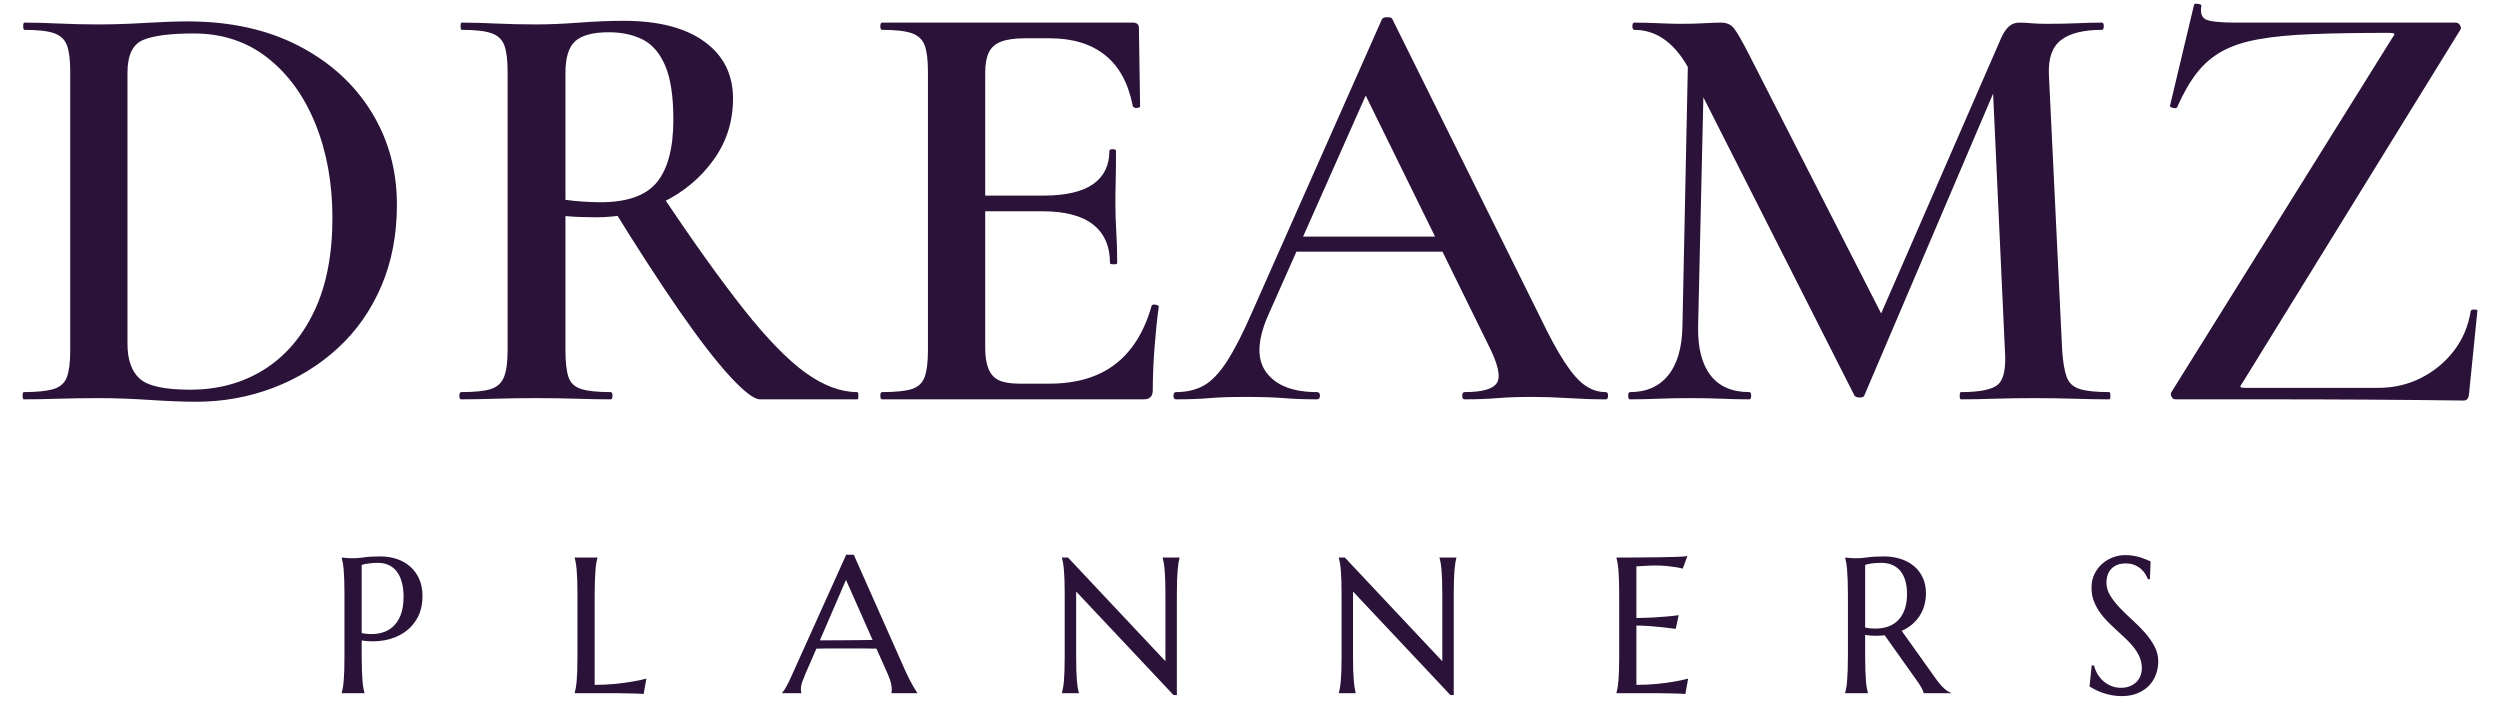
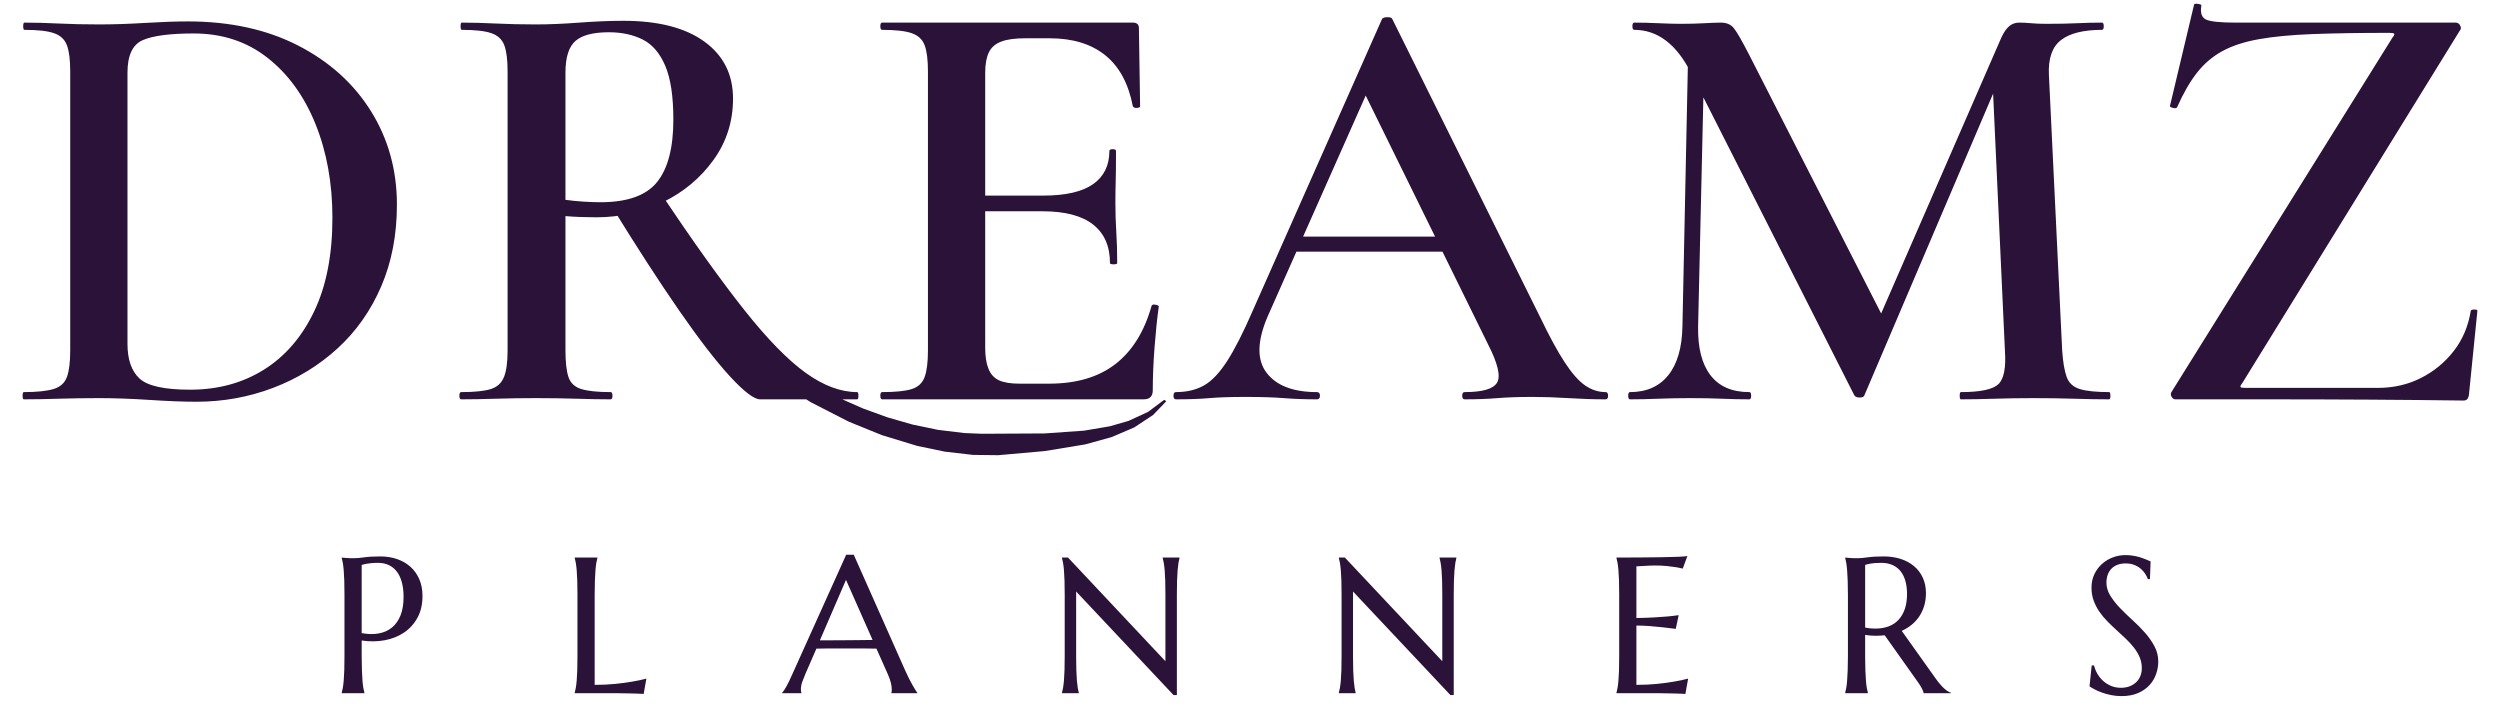
<svg xmlns="http://www.w3.org/2000/svg" viewBox="-6 -6 663.62 190" width="663.6" height="190" role="img" aria-label="Dreamz Planners">
  <g fill="#2A1238" transform="translate(0.00 0.00)">
-     <path d="M46.08 100.64Q41.12 100.64 33.76 100.16Q26.4 99.68 20.32 99.68Q14.56 99.68 9.44 99.84Q4.32 100.0 0.32 100.0Q0.0 100.0 0.0 99.04Q0.0 98.08 0.32 98.08Q5.44 98.08 8.16 97.28Q10.88 96.48 11.76 94.08Q12.64 91.68 12.64 87.04V12.96Q12.64 8.32 11.76 6Q10.88 3.68 8.32 2.8Q5.76 1.92 0.48 1.92Q0.16 1.92 0.16 0.96Q0.16 0.0 0.48 0.0Q4.64 0.0 9.6 0.24Q14.56 0.48 20.32 0.48Q25.92 0.48 32.56 0.08Q39.2 -0.32 43.84 -0.32Q60.64 -0.32 73.12 6.08Q85.6 12.48 92.48 23.52Q99.36 34.56 99.36 48.32Q99.36 60.32 95.2 70.0Q91.04 79.68 83.6 86.48Q76.16 93.28 66.48 96.96Q56.8 100.64 46.08 100.64ZM44.48 97.44Q55.52 97.44 64.0 92.16Q72.48 86.88 77.36 76.72Q82.24 66.56 82.24 51.84Q82.24 38.08 77.76 26.96Q73.28 15.84 65.04 9.36Q56.8 2.88 45.44 2.88Q36 2.88 31.92 4.64Q27.84 6.4 27.84 13.28V85.28Q27.84 91.52 31.04 94.48Q34.24 97.44 44.48 97.44ZM195.78 100.0Q193.38 100.0 187.78 93.92Q182.18 87.84 174.26 76.4Q166.34 64.96 156.58 49.12L169.38 45.28Q182.34 64.64 191.54 76.24Q200.74 87.84 207.86 92.96Q214.98 98.08 221.54 98.08Q221.86 98.08 221.86 99.04Q221.86 100.0 221.54 100.0Q211.46 100.0 205.14 100.0Q198.82 100.0 195.78 100.0ZM159.46 -0.48Q173.38 -0.48 180.98 5.04Q188.58 10.56 188.58 20.16Q188.58 29.28 183.38 36.48Q178.18 43.68 169.94 47.68Q161.7 51.68 152.26 51.68Q150.34 51.68 148.1 51.6Q145.86 51.52 144.1 51.36V87.04Q144.1 91.68 144.9 94.08Q145.7 96.48 148.34 97.28Q150.98 98.08 156.1 98.08Q156.58 98.08 156.58 99.04Q156.58 100.0 156.1 100.0Q152.1 100.0 147.14 99.84Q142.18 99.68 136.26 99.68Q130.66 99.68 125.54 99.84Q120.42 100.0 116.42 100.0Q115.94 100.0 115.94 99.04Q115.94 98.08 116.42 98.08Q121.7 98.08 124.26 97.28Q126.82 96.48 127.78 94.08Q128.74 91.68 128.74 87.04V12.96Q128.74 8.32 127.86 6Q126.98 3.68 124.42 2.8Q121.86 1.92 116.58 1.92Q116.26 1.92 116.26 0.96Q116.26 0.0 116.58 0.0Q120.58 0.0 125.62 0.24Q130.66 0.48 136.26 0.48Q141.38 0.48 147.78 0.0Q154.18 -0.48 159.46 -0.48ZM172.74 25.76Q172.74 16.48 170.58 11.44Q168.42 6.4 164.58 4.48Q160.74 2.56 155.62 2.56Q149.38 2.56 146.74 4.88Q144.1 7.2 144.1 13.28V47.04Q146.34 47.36 148.9 47.52Q151.46 47.68 153.38 47.68Q164.1 47.68 168.42 42.32Q172.74 36.96 172.74 25.76ZM297.6 100.0H228.16Q227.68 100.0 227.68 99.04Q227.68 98.08 228.16 98.08Q233.44 98.08 236.0 97.28Q238.56 96.48 239.44 94.08Q240.32 91.68 240.32 87.04V12.96Q240.32 8.32 239.44 6Q238.56 3.68 236.0 2.8Q233.44 1.92 228.16 1.92Q227.68 1.92 227.68 0.96Q227.68 0.0 228.16 0.0H294.72Q296.32 0.0 296.32 1.44L296.64 22.24Q296.64 22.56 295.84 22.64Q295.04 22.72 294.72 22.24Q292.96 13.12 287.36 8.64Q281.76 4.16 272.64 4.16H266.08Q262.08 4.16 259.76 5.04Q257.44 5.92 256.48 7.92Q255.52 9.92 255.52 13.28V86.4Q255.52 89.76 256.4 91.92Q257.28 94.08 259.2 94.96Q261.12 95.84 264.64 95.84H272.48Q283.36 95.84 290.08 90.64Q296.8 85.44 299.68 75.2Q299.84 74.72 300.72 74.88Q301.6 75.04 301.6 75.36Q300.96 79.84 300.48 86.08Q300.0 92.32 300.0 97.6Q300.0 100.0 297.6 100.0ZM288.64 63.84Q288.64 57.12 284.16 53.6Q279.68 50.08 270.72 50.08H248.32V45.92H270.88Q279.84 45.92 284.16 42.88Q288.48 39.84 288.48 34.08Q288.48 33.6 289.36 33.6Q290.24 33.6 290.24 34.08Q290.24 39.2 290.16 42.08Q290.08 44.96 290.08 48.0Q290.08 51.84 290.32 55.6Q290.56 59.36 290.56 63.84Q290.56 64.16 289.6 64.16Q288.64 64.16 288.64 63.84ZM335.1 60.8 337.18 56.8H381.98L383.1 60.8ZM420.22 98.08Q420.86 98.08 420.86 99.04Q420.86 100.0 420.22 100.0Q415.42 100.0 410.38 99.68Q405.34 99.36 400.7 99.36Q395.42 99.36 391.5 99.68Q387.58 100.0 382.78 100.0Q382.14 100.0 382.14 99.04Q382.14 98.08 382.78 98.08Q389.98 98.08 391.42 95.52Q392.86 92.96 389.02 85.44L355.58 17.44L362.14 6.72L330.46 78.08Q326.3 87.84 330.22 92.96Q334.14 98.08 343.58 98.08Q344.38 98.08 344.38 99.04Q344.38 100.0 343.58 100.0Q338.78 100.0 334.78 99.68Q330.78 99.36 324.7 99.36Q318.62 99.36 315.02 99.68Q311.42 100.0 306.14 100.0Q305.5 100.0 305.5 99.04Q305.5 98.08 306.14 98.08Q310.46 98.08 313.58 96.32Q316.7 94.56 319.74 89.84Q322.78 85.12 326.46 76.64L360.86 -0.96Q361.18 -1.44 362.3 -1.44Q363.42 -1.44 363.58 -0.96L402.78 78.08Q406.46 85.76 409.34 90.16Q412.22 94.56 414.78 96.32Q417.34 98.08 420.22 98.08ZM440.6 80.64 442.2 3.68 446.52 4.0 444.76 80.64Q444.6 89.12 448.04 93.6Q451.48 98.08 458.36 98.08Q458.84 98.08 458.84 99.04Q458.84 100.0 458.36 100.0Q454.84 100.0 451.16 99.84Q447.48 99.68 442.84 99.68Q438.04 99.68 434.12 99.84Q430.2 100.0 426.68 100.0Q426.2 100.0 426.2 99.04Q426.2 98.08 426.68 98.08Q433.24 98.08 436.84 93.6Q440.44 89.12 440.6 80.64ZM553.88 98.08Q554.2 98.08 554.2 99.04Q554.2 100.0 553.88 100.0Q549.72 100.0 544.6 99.84Q539.48 99.68 533.88 99.68Q528.28 99.68 523.4 99.84Q518.52 100.0 514.52 100.0Q514.2 100.0 514.2 99.04Q514.2 98.08 514.52 98.08Q522.2 98.08 524.44 96.0Q526.68 93.92 526.2 87.04L522.84 13.92L529.88 2.88L488.92 98.88Q488.76 99.52 487.64 99.52Q486.52 99.52 486.2 98.88L442.84 13.28Q437.08 1.92 427.8 1.92Q427.32 1.92 427.32 0.96Q427.32 0.0 427.8 0.0Q430.84 0.0 434.28 0.16Q437.72 0.32 440.12 0.32Q443.64 0.32 446.44 0.16Q449.24 0.0 450.84 0.0Q453.08 0.0 454.28 1.52Q455.48 3.04 458.2 8.32L494.2 78.88L487.32 91.04L525.24 4.0Q526.2 1.92 527.32 0.96Q528.44 0.0 530.04 0.0Q531.48 0.0 533.16 0.16Q534.84 0.32 537.24 0.32Q542.04 0.32 545.4 0.16Q548.76 0.0 551.96 0.0Q552.44 0.0 552.44 0.96Q552.44 1.92 551.96 1.92Q544.6 1.92 541.08 4.64Q537.56 7.36 537.88 13.92L541.4 87.04Q541.72 91.68 542.6 94.08Q543.48 96.48 546.12 97.28Q548.76 98.08 553.88 98.08ZM570.5 97.92 629.06 4.0Q629.7 3.2 629.54 2.96Q629.38 2.72 628.26 2.72Q616.42 2.72 607.94 3.04Q599.46 3.36 593.62 4.4Q587.78 5.44 583.86 7.6Q579.94 9.76 577.14 13.36Q574.34 16.96 571.94 22.4Q571.78 22.88 570.82 22.64Q569.86 22.4 570.02 22.08L576.42 -4.8Q576.58 -5.12 577.54 -4.96Q578.5 -4.8 578.34 -4.48Q577.86 -1.6 579.62 -0.8Q581.38 0.0 587.46 0.0Q597.06 0.0 610.98 0.0Q624.9 0.0 645.86 0.0Q646.66 0.0 647.06 0.8Q647.46 1.6 646.98 2.08L589.22 95.68Q588.58 96.48 588.74 96.72Q588.9 96.96 589.86 96.96Q601.38 96.96 610.5 96.96Q619.62 96.96 625.22 96.96Q631.46 96.96 636.66 94.32Q641.86 91.68 645.38 87.12Q648.9 82.56 649.86 76.48Q650.02 76.16 650.82 76.16Q651.62 76.16 651.62 76.48L649.38 98.72Q649.38 99.2 649.06 99.76Q648.74 100.32 647.94 100.32Q636.1 100.16 622.9 100.08Q609.7 100.0 596.5 100.0Q583.3 100.0 571.46 100.0Q570.82 100.0 570.42 99.28Q570.02 98.56 570.5 97.92Z" />
+     <path d="M46.08 100.64Q41.12 100.64 33.76 100.16Q26.4 99.68 20.32 99.68Q14.56 99.68 9.44 99.84Q4.32 100.0 0.32 100.0Q0.0 100.0 0.0 99.04Q0.0 98.08 0.32 98.08Q5.44 98.08 8.16 97.28Q10.88 96.48 11.76 94.08Q12.64 91.68 12.64 87.04V12.96Q12.64 8.32 11.76 6Q10.88 3.68 8.32 2.8Q5.76 1.92 0.48 1.92Q0.16 1.92 0.16 0.96Q0.16 0.0 0.48 0.0Q4.64 0.0 9.6 0.24Q14.56 0.48 20.32 0.48Q25.92 0.48 32.56 0.08Q39.2 -0.32 43.84 -0.32Q60.64 -0.32 73.12 6.08Q85.6 12.48 92.48 23.52Q99.36 34.56 99.36 48.32Q99.36 60.32 95.2 70.0Q91.04 79.68 83.6 86.48Q76.16 93.28 66.48 96.96Q56.8 100.64 46.08 100.64ZM44.48 97.44Q55.52 97.44 64.0 92.16Q72.48 86.88 77.36 76.72Q82.24 66.56 82.24 51.84Q82.24 38.08 77.76 26.96Q73.28 15.84 65.04 9.36Q56.8 2.88 45.44 2.88Q36 2.88 31.92 4.64Q27.84 6.4 27.84 13.28V85.28Q27.84 91.52 31.04 94.48Q34.24 97.44 44.48 97.44ZM195.78 100.0Q193.38 100.0 187.78 93.92Q182.18 87.84 174.26 76.4Q166.34 64.96 156.58 49.12L169.38 45.28Q182.34 64.64 191.54 76.24Q200.74 87.84 207.86 92.96Q214.98 98.08 221.54 98.08Q221.86 98.08 221.86 99.04Q221.86 100.0 221.54 100.0Q211.46 100.0 205.14 100.0Q198.82 100.0 195.78 100.0ZM159.46 -0.48Q173.38 -0.48 180.98 5.04Q188.58 10.56 188.58 20.16Q188.58 29.28 183.38 36.48Q178.18 43.68 169.94 47.68Q161.7 51.68 152.26 51.68Q150.34 51.68 148.1 51.6Q145.86 51.52 144.1 51.36V87.04Q144.1 91.68 144.9 94.08Q145.7 96.48 148.34 97.28Q150.98 98.08 156.1 98.08Q156.58 98.08 156.58 99.04Q156.58 100.0 156.1 100.0Q152.1 100.0 147.14 99.84Q142.18 99.68 136.26 99.68Q130.66 99.68 125.54 99.84Q120.42 100.0 116.42 100.0Q115.94 100.0 115.94 99.04Q115.94 98.08 116.42 98.08Q121.7 98.08 124.26 97.28Q126.82 96.48 127.78 94.08Q128.74 91.68 128.74 87.04V12.96Q128.74 8.32 127.86 6Q126.98 3.68 124.42 2.8Q121.86 1.92 116.58 1.92Q116.26 1.92 116.26 0.96Q116.26 0.0 116.58 0.0Q120.58 0.0 125.62 0.24Q130.66 0.48 136.26 0.48Q141.38 0.48 147.78 0.0Q154.18 -0.48 159.46 -0.48ZM172.74 25.76Q172.74 16.48 170.58 11.44Q168.42 6.4 164.58 4.48Q160.74 2.56 155.62 2.56Q149.38 2.56 146.74 4.88Q144.1 7.2 144.1 13.28V47.04Q146.34 47.36 148.9 47.52Q151.46 47.68 153.38 47.68Q164.1 47.68 168.42 42.32Q172.74 36.96 172.74 25.76ZM297.6 100.0H228.16Q227.68 100.0 227.68 99.04Q227.68 98.08 228.16 98.08Q233.44 98.08 236.0 97.28Q238.56 96.48 239.44 94.08Q240.32 91.68 240.32 87.04V12.96Q240.32 8.32 239.44 6Q238.56 3.68 236.0 2.8Q233.44 1.92 228.16 1.92Q227.68 1.92 227.68 0.96Q227.68 0.0 228.16 0.0H294.72Q296.32 0.0 296.32 1.44L296.64 22.24Q296.64 22.56 295.84 22.64Q295.04 22.72 294.72 22.24Q292.96 13.12 287.36 8.64Q281.76 4.16 272.64 4.16H266.08Q262.08 4.16 259.76 5.04Q257.44 5.92 256.48 7.92Q255.52 9.92 255.52 13.28V86.4Q255.52 89.76 256.4 91.92Q257.28 94.08 259.2 94.96Q261.12 95.84 264.64 95.84H272.48Q283.36 95.84 290.08 90.64Q296.8 85.44 299.68 75.2Q299.84 74.72 300.72 74.88Q301.6 75.04 301.6 75.36Q300.96 79.84 300.48 86.08Q300.0 92.32 300.0 97.6Q300.0 100.0 297.6 100.0ZM288.64 63.84Q288.64 57.12 284.16 53.6Q279.68 50.08 270.72 50.08H248.32V45.92H270.88Q279.84 45.92 284.16 42.88Q288.48 39.84 288.48 34.08Q288.48 33.6 289.36 33.6Q290.24 33.6 290.24 34.08Q290.24 39.2 290.16 42.08Q290.08 44.96 290.08 48.0Q290.08 51.84 290.32 55.6Q290.56 59.36 290.56 63.84Q290.56 64.16 289.6 64.16Q288.64 64.16 288.64 63.84ZM335.1 60.8 337.18 56.8H381.98L383.1 60.8ZM420.22 98.08Q420.86 98.08 420.86 99.04Q420.86 100.0 420.22 100.0Q415.42 100.0 410.38 99.68Q405.34 99.36 400.7 99.36Q395.42 99.36 391.5 99.68Q387.58 100.0 382.78 100.0Q382.14 100.0 382.14 99.04Q382.14 98.08 382.78 98.08Q389.98 98.08 391.42 95.52Q392.86 92.96 389.02 85.44L355.58 17.44L362.14 6.72L330.46 78.08Q326.3 87.84 330.22 92.96Q334.14 98.08 343.58 98.08Q344.38 98.08 344.38 99.04Q344.38 100.0 343.58 100.0Q338.78 100.0 334.78 99.68Q330.78 99.36 324.7 99.36Q318.62 99.36 315.02 99.68Q311.42 100.0 306.14 100.0Q305.5 100.0 305.5 99.04Q305.5 98.08 306.14 98.08Q310.46 98.08 313.58 96.32Q316.7 94.56 319.74 89.84Q322.78 85.12 326.46 76.64L360.86 -0.96Q361.18 -1.44 362.3 -1.44Q363.42 -1.44 363.58 -0.96L402.78 78.08Q406.46 85.76 409.34 90.16Q412.22 94.56 414.78 96.32Q417.34 98.08 420.22 98.08ZM440.6 80.64 442.2 3.68 446.52 4.0 444.76 80.64Q444.6 89.12 448.04 93.6Q451.48 98.08 458.36 98.08Q458.84 98.08 458.84 99.04Q458.84 100.0 458.36 100.0Q454.84 100.0 451.16 99.84Q447.48 99.68 442.84 99.68Q438.04 99.68 434.12 99.84Q430.2 100.0 426.68 100.0Q426.2 100.0 426.2 99.04Q426.2 98.08 426.68 98.08Q433.24 98.08 436.84 93.6Q440.44 89.12 440.6 80.64ZM553.88 98.08Q554.2 98.08 554.2 99.04Q554.2 100.0 553.88 100.0Q549.72 100.0 544.6 99.84Q539.48 99.68 533.88 99.68Q528.28 99.68 523.4 99.84Q518.52 100.0 514.52 100.0Q514.2 100.0 514.2 99.04Q514.2 98.08 514.52 98.08Q522.2 98.08 524.44 96.0Q526.68 93.92 526.2 87.04L522.84 13.92L529.88 2.88L488.92 98.88Q488.76 99.52 487.64 99.52Q486.52 99.52 486.2 98.88L442.84 13.28Q437.08 1.92 427.8 1.92Q427.32 1.92 427.32 0.96Q427.32 0.0 427.8 0.0Q430.84 0.0 434.28 0.16Q437.72 0.32 440.12 0.32Q443.64 0.32 446.44 0.16Q449.24 0.0 450.84 0.0Q453.08 0.0 454.28 1.52Q455.48 3.04 458.2 8.32L494.2 78.88L487.32 91.04L525.24 4.0Q526.2 1.92 527.32 0.96Q528.44 0.0 530.04 0.0Q531.48 0.0 533.16 0.16Q534.84 0.32 537.24 0.32Q542.04 0.32 545.4 0.16Q548.76 0.0 551.96 0.0Q552.44 0.0 552.44 0.96Q552.44 1.92 551.96 1.92Q544.6 1.92 541.08 4.64Q537.56 7.36 537.88 13.92L541.4 87.04Q541.72 91.68 542.6 94.08Q543.48 96.48 546.12 97.28Q548.76 98.08 553.88 98.08ZM570.5 97.92 629.06 4.0Q629.7 3.2 629.54 2.96Q629.38 2.72 628.26 2.72Q616.42 2.72 607.94 3.04Q599.46 3.36 593.62 4.4Q587.78 5.44 583.86 7.6Q579.94 9.76 577.14 13.36Q574.34 16.96 571.94 22.4Q571.78 22.88 570.82 22.64Q569.86 22.4 570.02 22.08L576.42 -4.8Q576.58 -5.12 577.54 -4.96Q578.5 -4.8 578.34 -4.48Q577.86 -1.6 579.62 -0.8Q581.38 0.0 587.46 0.0Q597.06 0.0 610.98 0.0Q624.9 0.0 645.86 0.0Q646.66 0.0 647.06 0.8Q647.46 1.6 646.98 2.08L589.22 95.68Q588.58 96.48 588.74 96.72Q588.9 96.96 589.86 96.96Q601.38 96.96 610.5 96.96Q619.62 96.96 625.22 96.96Q631.46 96.96 636.66 94.32Q641.86 91.68 645.38 87.12Q648.9 82.56 649.86 76.48Q650.02 76.16 650.82 76.16Q651.62 76.16 651.62 76.48L649.38 98.72Q649.38 99.2 649.06 99.76Q648.74 100.32 647.94 100.32Q636.1 100.16 622.9 100.08Q609.7 100.0 596.5 100.0Q583.3 100.0 571.46 100.0Q570.82 100.0 570.42 99.28Q570.02 98.56 570.5 97.92ZM184.85 80.11L185.72 79.37L186.87 79.47L191.93 84.21L199.48 89.87L207.55 94.91L214.96 98.84L223.07 102.42L229.51 104.76L236.18 106.68L243.04 108.11L250 108.95L254.67 109.14L271.31 109.05L281.79 108.31L288.58 107.16L293.55 105.73L298.74 103.34L303.03 100.13L303.59 100.5L300.09 104.15L295.08 107.46L289.06 110.03L282.08 111.96L271.34 113.73L258.97 114.83L252.27 114.75L244.77 113.88L237.47 112.36L228.11 109.51L219.3 105.93L209.25 100.78L200.51 95.29L192.08 88.87L185.63 82.52L184.75 81.26Z" />
    <path transform="translate(84.71 142.00)" d="M5.297 20.059Q7.757 20.51 9.803 20.146Q11.849 19.782 13.318 18.59Q14.787 17.397 15.603 15.364Q16.418 13.331 16.418 10.393Q16.418 8.36 15.992 6.69Q15.565 5.021 14.724 3.854Q13.883 2.686 12.603 2.046Q11.322 1.406 9.615 1.406Q8.536 1.406 7.732 1.494Q6.929 1.582 6.377 1.682Q5.724 1.808 5.297 1.958ZM0.0 0.0Q0.502 0.05 1.054 0.1Q1.531 0.151 2.121 0.163Q2.711 0.176 3.339 0.176Q4.318 0.176 5.987 -0.063Q7.657 -0.301 10.243 -0.301Q12.653 -0.301 14.699 0.402Q16.745 1.105 18.251 2.46Q19.757 3.816 20.598 5.762Q21.439 7.707 21.439 10.192Q21.439 13.531 20.109 15.967Q18.778 18.402 16.544 19.908Q14.31 21.414 11.397 21.954Q8.485 22.494 5.297 22.017V26.184Q5.297 28.318 5.36 29.912Q5.423 31.506 5.51 32.661Q5.598 33.816 5.736 34.594Q5.874 35.372 6.025 35.9V36.0H0.0V35.9Q0.151 35.372 0.289 34.594Q0.427 33.816 0.527 32.661Q0.628 31.506 0.678 29.912Q0.728 28.318 0.728 26.184V9.841Q0.728 7.707 0.678 6.113Q0.628 4.519 0.527 3.351Q0.427 2.184 0.289 1.406Q0.151 0.628 0.0 0.1ZM67.143 33.791Q70.105 33.791 72.59 33.54Q75.076 33.289 76.933 32.962Q79.092 32.611 80.875 32.134L80.147 36.201Q79.845 36.176 79.243 36.151Q78.64 36.126 77.9 36.1Q77.159 36.075 76.343 36.063Q75.528 36.05 74.799 36.038Q74.071 36.025 73.507 36.013Q72.942 36.0 72.691 36.0H61.845V35.9Q61.996 35.372 62.134 34.594Q62.272 33.816 62.373 32.661Q62.473 31.506 62.523 29.912Q62.574 28.318 62.574 26.184V9.841Q62.574 7.707 62.523 6.113Q62.473 4.519 62.373 3.351Q62.272 2.184 62.134 1.406Q61.996 0.628 61.845 0.1V0.0H67.871V0.1Q67.72 0.628 67.582 1.406Q67.444 2.184 67.356 3.351Q67.268 4.519 67.205 6.113Q67.143 7.707 67.143 9.841ZM145.909 36.0V35.9Q145.959 35.774 145.984 35.523Q146.009 35.272 146.009 35.071Q146.009 34.293 145.796 33.351Q145.582 32.41 144.98 31.004L141.942 24.176Q140.536 24.126 138.201 24.126Q135.867 24.126 133.155 24.126Q131.172 24.126 129.327 24.126Q127.482 24.126 126.001 24.176L123.114 30.803Q122.737 31.732 122.31 32.837Q121.883 33.941 121.883 35.071Q121.883 35.397 121.934 35.611Q121.984 35.824 122.034 35.9V36.0H116.913V35.9Q117.365 35.423 118.042 34.205Q118.72 32.987 119.524 31.155L133.909 -0.753H135.917L149.549 29.925Q150.026 31.004 150.54 32.021Q151.055 33.038 151.507 33.841Q151.959 34.644 152.31 35.197Q152.662 35.749 152.787 35.9V36.0ZM129.641 21.967Q131.097 21.967 132.628 21.954Q134.16 21.941 135.628 21.929Q137.097 21.916 138.452 21.904Q139.808 21.891 140.913 21.866L133.858 5.925L126.929 21.967ZM192.792 0.0 218.649 27.515V9.841Q218.649 7.707 218.599 6.113Q218.549 4.519 218.449 3.351Q218.348 2.184 218.21 1.406Q218.072 0.628 217.921 0.1V0.0H222.39V0.1Q222.239 0.628 222.114 1.406Q221.988 2.184 221.888 3.351Q221.788 4.519 221.737 6.113Q221.687 7.707 221.687 9.841V36.502H220.808L194.951 9.013V26.184Q194.951 28.318 195.001 29.912Q195.051 31.506 195.152 32.661Q195.252 33.816 195.377 34.594Q195.503 35.372 195.654 35.9V36.0H191.185V35.9Q191.336 35.372 191.474 34.594Q191.612 33.816 191.712 32.661Q191.813 31.506 191.863 29.912Q191.913 28.318 191.913 26.184V9.841Q191.913 7.707 191.863 6.113Q191.813 4.519 191.712 3.351Q191.612 2.184 191.474 1.406Q191.336 0.628 191.185 0.1V0.0ZM266.286 0.0 292.143 27.515V9.841Q292.143 7.707 292.093 6.113Q292.043 4.519 291.943 3.351Q291.842 2.184 291.704 1.406Q291.566 0.628 291.415 0.1V0.0H295.884V0.1Q295.733 0.628 295.608 1.406Q295.482 2.184 295.382 3.351Q295.282 4.519 295.231 6.113Q295.181 7.707 295.181 9.841V36.502H294.302L268.445 9.013V26.184Q268.445 28.318 268.495 29.912Q268.545 31.506 268.646 32.661Q268.746 33.816 268.872 34.594Q268.997 35.372 269.148 35.9V36.0H264.679V35.9Q264.83 35.372 264.968 34.594Q265.106 33.816 265.206 32.661Q265.307 31.506 265.357 29.912Q265.407 28.318 265.407 26.184V9.841Q265.407 7.707 265.357 6.113Q265.307 4.519 265.206 3.351Q265.106 2.184 264.968 1.406Q264.83 0.628 264.679 0.1V0.0ZM338.374 0.0Q341.512 0.0 344.612 -0.025Q347.713 -0.05 350.299 -0.088Q352.884 -0.126 354.717 -0.201Q356.55 -0.276 357.202 -0.402L355.972 2.937Q355.144 2.711 354.039 2.536Q353.085 2.385 351.717 2.247Q350.349 2.109 348.566 2.109Q347.964 2.109 347.123 2.146Q346.282 2.184 345.504 2.234Q344.6 2.285 343.671 2.335V16.042Q346.257 16.017 348.34 15.891Q350.424 15.766 351.88 15.64Q353.587 15.49 354.893 15.289L354.115 18.929Q352.382 18.703 350.575 18.502Q349.018 18.326 347.186 18.188Q345.353 18.05 343.671 18.05V33.791Q346.633 33.791 349.119 33.54Q351.604 33.289 353.462 32.962Q355.621 32.611 357.403 32.134L356.675 36.201Q356.374 36.176 355.771 36.151Q355.169 36.126 354.428 36.1Q353.688 36.075 352.872 36.063Q352.056 36.05 351.328 36.038Q350.6 36.025 350.035 36.013Q349.47 36.0 349.219 36.0H338.374V35.9Q338.525 35.372 338.663 34.594Q338.801 33.816 338.901 32.661Q339.002 31.506 339.052 29.912Q339.102 28.318 339.102 26.184V9.841Q339.102 7.707 339.052 6.113Q339.002 4.519 338.901 3.351Q338.801 2.184 338.663 1.406Q338.525 0.628 338.374 0.1V0.0ZM404.387 26.184Q404.387 28.318 404.45 29.912Q404.512 31.506 404.6 32.661Q404.688 33.816 404.826 34.594Q404.964 35.372 405.115 35.9V36.0H399.09V35.9Q399.24 35.372 399.378 34.594Q399.516 33.816 399.604 32.661Q399.692 31.506 399.755 29.925Q399.818 28.343 399.818 26.184V9.841Q399.818 7.707 399.755 6.113Q399.692 4.519 399.604 3.364Q399.516 2.209 399.378 1.418Q399.24 0.628 399.09 0.1V0.0L400.144 0.1Q400.621 0.151 401.211 0.163Q401.801 0.176 402.429 0.176Q403.408 0.176 405.077 -0.063Q406.747 -0.301 409.332 -0.301Q411.742 -0.301 413.788 0.351Q415.834 1.004 417.341 2.259Q418.847 3.515 419.688 5.335Q420.529 7.155 420.529 9.464Q420.529 11.272 420.065 12.816Q419.6 14.36 418.759 15.615Q417.918 16.87 416.738 17.837Q415.558 18.803 414.102 19.456L422.914 31.833Q423.567 32.762 424.132 33.439Q424.696 34.117 425.211 34.607Q425.726 35.096 426.203 35.41Q426.68 35.724 427.182 35.9V36.0H419.927Q419.851 35.523 419.437 34.732Q419.023 33.941 418.47 33.163L409.583 20.636Q409.006 20.686 408.429 20.724Q407.851 20.762 407.249 20.762Q406.546 20.762 405.83 20.711Q405.115 20.661 404.387 20.536ZM404.387 18.577Q405.065 18.728 405.768 18.791Q406.47 18.854 407.123 18.854Q409.006 18.854 410.563 18.289Q412.119 17.724 413.211 16.569Q414.303 15.414 414.906 13.695Q415.508 11.975 415.508 9.665Q415.508 7.782 415.081 6.251Q414.655 4.72 413.814 3.653Q412.973 2.586 411.692 1.996Q410.412 1.406 408.705 1.406Q406.973 1.406 405.943 1.582Q404.914 1.757 404.387 1.958ZM479.99 5.724H479.437Q479.236 5.146 478.797 4.418Q478.358 3.69 477.642 3.05Q476.927 2.41 475.91 1.983Q474.893 1.556 473.513 1.556Q472.282 1.556 471.329 1.933Q470.375 2.31 469.734 2.987Q469.094 3.665 468.768 4.594Q468.441 5.523 468.441 6.653Q468.441 8.46 469.458 10.105Q470.475 11.749 472.006 13.356Q473.538 14.962 475.32 16.569Q477.103 18.176 478.634 19.908Q480.165 21.64 481.182 23.536Q482.199 25.431 482.199 27.615Q482.199 29.247 481.634 30.891Q481.069 32.536 479.889 33.841Q478.709 35.146 476.852 35.962Q474.994 36.778 472.433 36.778Q471.002 36.778 469.709 36.515Q468.416 36.251 467.324 35.862Q466.232 35.473 465.366 35.021Q464.5 34.569 463.948 34.192L464.525 28.644H465.153Q465.429 29.824 466.057 30.891Q466.684 31.958 467.6 32.774Q468.517 33.59 469.697 34.079Q470.877 34.569 472.282 34.569Q473.563 34.569 474.58 34.18Q475.596 33.791 476.324 33.1Q477.052 32.41 477.441 31.456Q477.831 30.502 477.831 29.372Q477.831 27.791 477.253 26.448Q476.676 25.105 475.734 23.9Q474.793 22.695 473.6 21.565Q472.408 20.435 471.153 19.293Q469.898 18.151 468.705 16.946Q467.513 15.741 466.571 14.372Q465.63 13.004 465.052 11.435Q464.475 9.866 464.475 7.983Q464.475 6.0 465.241 4.406Q466.006 2.812 467.274 1.682Q468.542 0.552 470.149 -0.05Q471.755 -0.653 473.462 -0.653Q474.718 -0.653 475.772 -0.452Q476.826 -0.251 477.667 0.025Q478.508 0.301 479.136 0.577Q479.764 0.854 480.165 1.029Z" />
  </g>
</svg>
